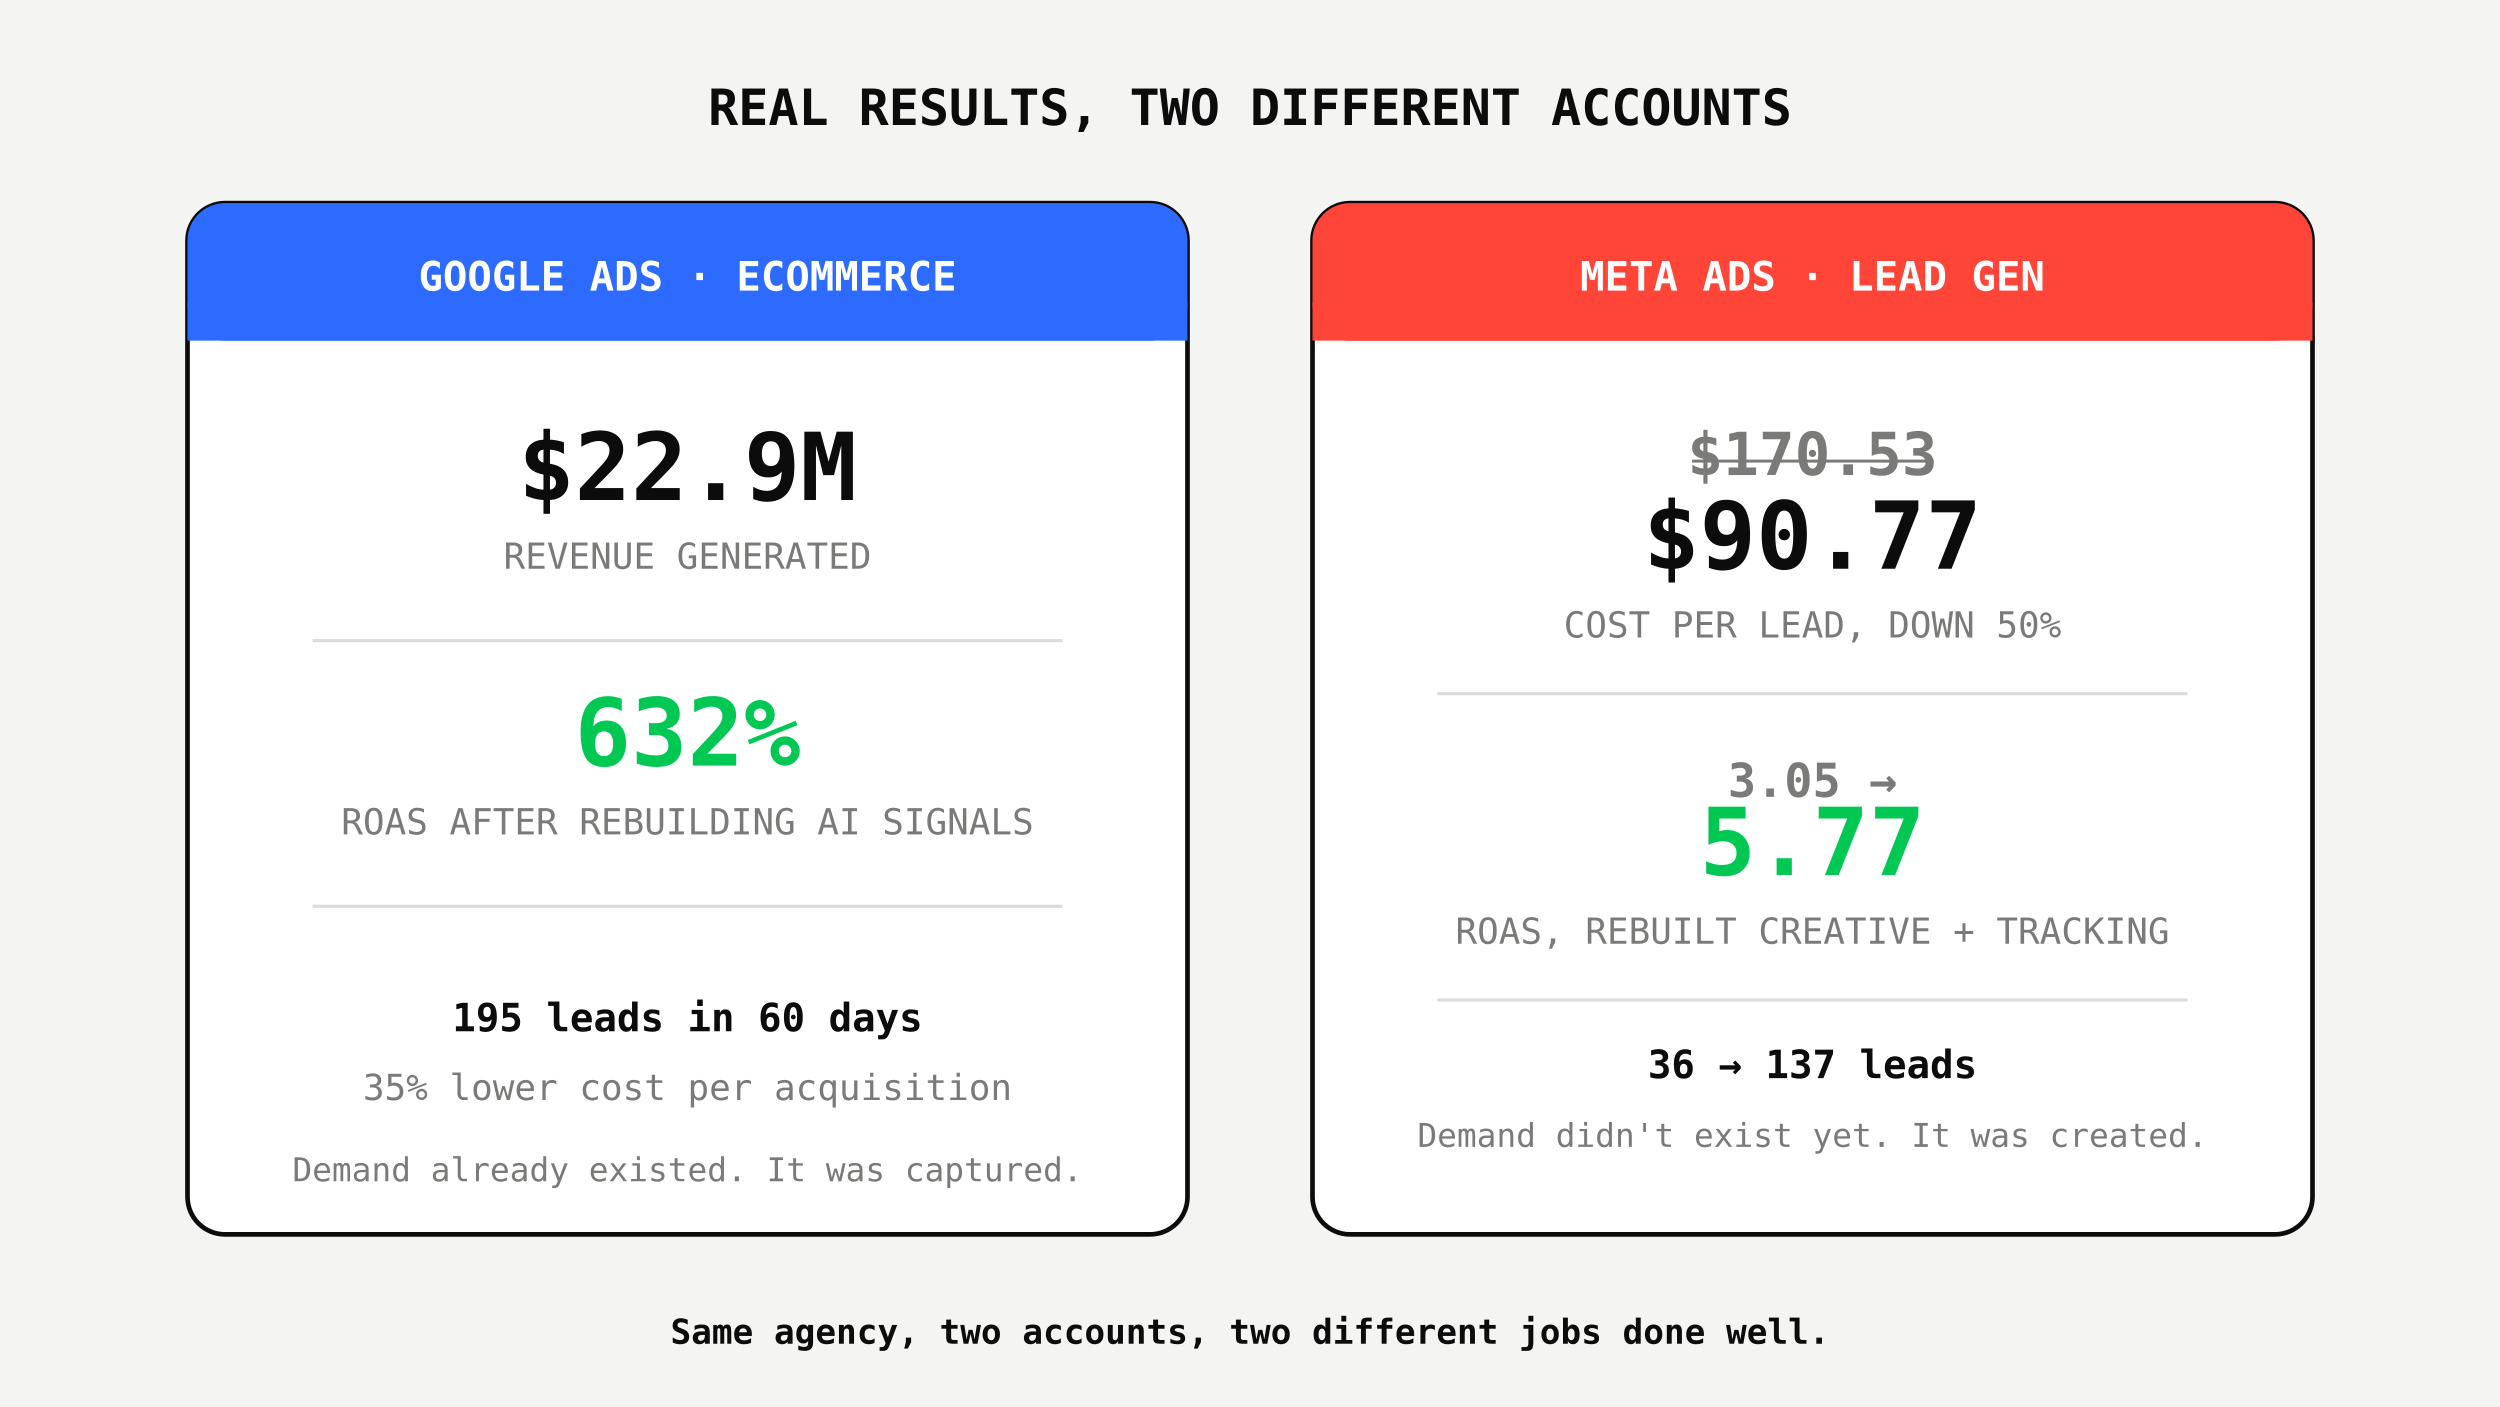
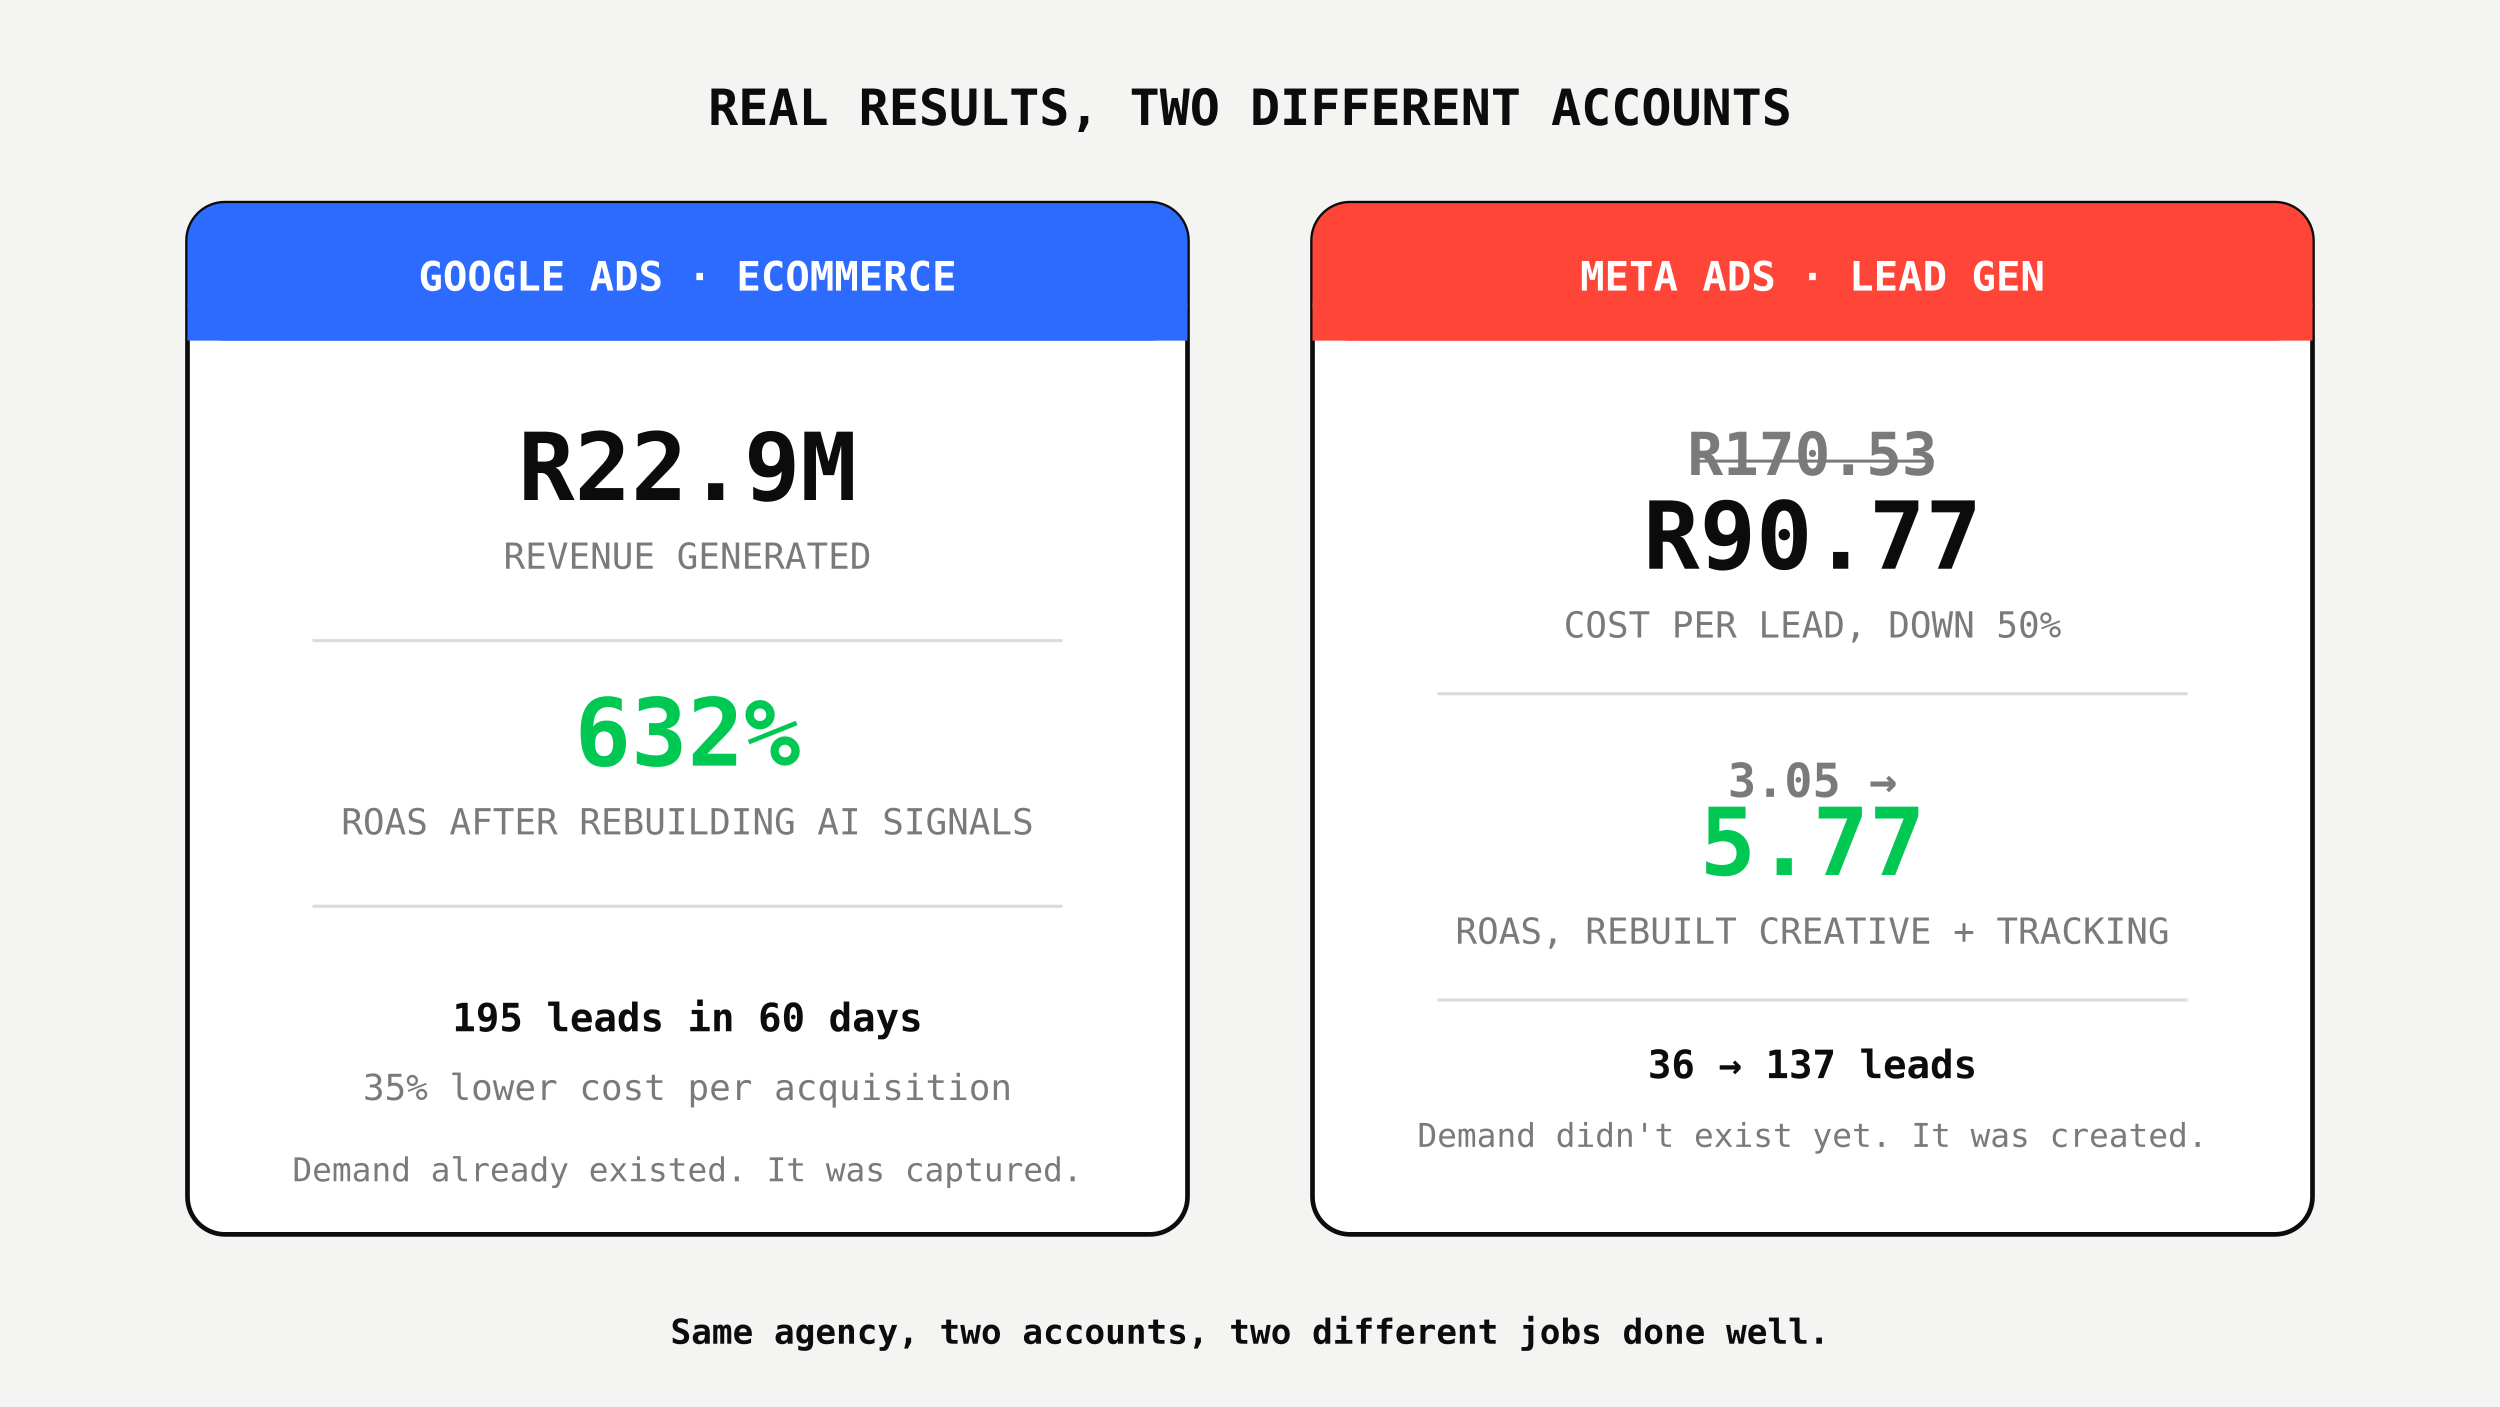
<svg xmlns="http://www.w3.org/2000/svg" viewBox="0 0 800 450" font-family="'JetBrains Mono',monospace">
  <rect width="800" height="450" fill="#F4F4F2" />
  <text x="400" y="40" text-anchor="middle" font-size="16" font-weight="700" fill="#0C0C0C">REAL RESULTS, TWO DIFFERENT ACCOUNTS</text>
  <rect x="60" y="65" width="320" height="330" rx="12" fill="#FFFFFF" stroke="#0C0C0C" stroke-width="1.5" />
  <rect x="60" y="65" width="320" height="44" rx="12" fill="#2D6BFF" />
  <rect x="60" y="97" width="320" height="12" fill="#2D6BFF" />
  <text x="220" y="93" text-anchor="middle" font-size="13" font-weight="700" fill="#FFFFFF">GOOGLE ADS · ECOMMERCE</text>
-   <text x="220" y="160" text-anchor="middle" font-size="30" font-weight="700" fill="#0C0C0C">$22.9M</text>
+   <text x="220" y="160" text-anchor="middle" font-size="30" font-weight="700" fill="#0C0C0C">R22.9M</text>
  <text x="220" y="182" text-anchor="middle" font-size="11.5" fill="#7A7A78">REVENUE GENERATED</text>
  <line x1="100" y1="205" x2="340" y2="205" stroke="#0C0C0C" stroke-width="1" opacity="0.15" />
  <text x="220" y="245" text-anchor="middle" font-size="30" font-weight="700" fill="#00C853">632%</text>
  <text x="220" y="267" text-anchor="middle" font-size="11.5" fill="#7A7A78">ROAS AFTER REBUILDING AI SIGNALS</text>
  <line x1="100" y1="290" x2="340" y2="290" stroke="#0C0C0C" stroke-width="1" opacity="0.15" />
  <text x="220" y="330" text-anchor="middle" font-size="12.5" font-weight="700" fill="#0C0C0C">195 leads in 60 days</text>
  <text x="220" y="352" text-anchor="middle" font-size="11.5" fill="#7A7A78">35% lower cost per acquisition</text>
  <text x="220" y="378" text-anchor="middle" font-size="10.5" fill="#7A7A78">Demand already existed. It was captured.</text>
  <rect x="420" y="65" width="320" height="330" rx="12" fill="#FFFFFF" stroke="#0C0C0C" stroke-width="1.5" />
  <rect x="420" y="65" width="320" height="44" rx="12" fill="#FF4438" />
  <rect x="420" y="97" width="320" height="12" fill="#FF4438" />
  <text x="580" y="93" text-anchor="middle" font-size="13" font-weight="700" fill="#FFFFFF">META ADS · LEAD GEN</text>
-   <text x="580" y="152" text-anchor="middle" font-size="19" font-weight="700" fill="#7A7A78" text-decoration="line-through">$170.53</text>
-   <text x="580" y="182" text-anchor="middle" font-size="30" font-weight="700" fill="#0C0C0C">$90.77</text>
+   <text x="580" y="152" text-anchor="middle" font-size="19" font-weight="700" fill="#7A7A78" text-decoration="line-through">R170.53</text>
+   <text x="580" y="182" text-anchor="middle" font-size="30" font-weight="700" fill="#0C0C0C">R90.77</text>
  <text x="580" y="204" text-anchor="middle" font-size="11.5" fill="#7A7A78">COST PER LEAD, DOWN 50%</text>
  <line x1="460" y1="222" x2="700" y2="222" stroke="#0C0C0C" stroke-width="1" opacity="0.15" />
  <text x="580" y="255" text-anchor="middle" font-size="15" font-weight="700" fill="#7A7A78">3.05 →</text>
  <text x="580" y="280" text-anchor="middle" font-size="30" font-weight="700" fill="#00C853">5.77</text>
  <text x="580" y="302" text-anchor="middle" font-size="11.5" fill="#7A7A78">ROAS, REBUILT CREATIVE + TRACKING</text>
  <line x1="460" y1="320" x2="700" y2="320" stroke="#0C0C0C" stroke-width="1" opacity="0.15" />
  <text x="580" y="345" text-anchor="middle" font-size="12.5" font-weight="700" fill="#0C0C0C">36 → 137 leads</text>
  <text x="580" y="367" text-anchor="middle" font-size="10.5" fill="#7A7A78">Demand didn't exist yet. It was created.</text>
  <text x="400" y="430" text-anchor="middle" font-size="11" fill="#0C0C0C" font-weight="700">Same agency, two accounts, two different jobs done well.</text>
</svg>
